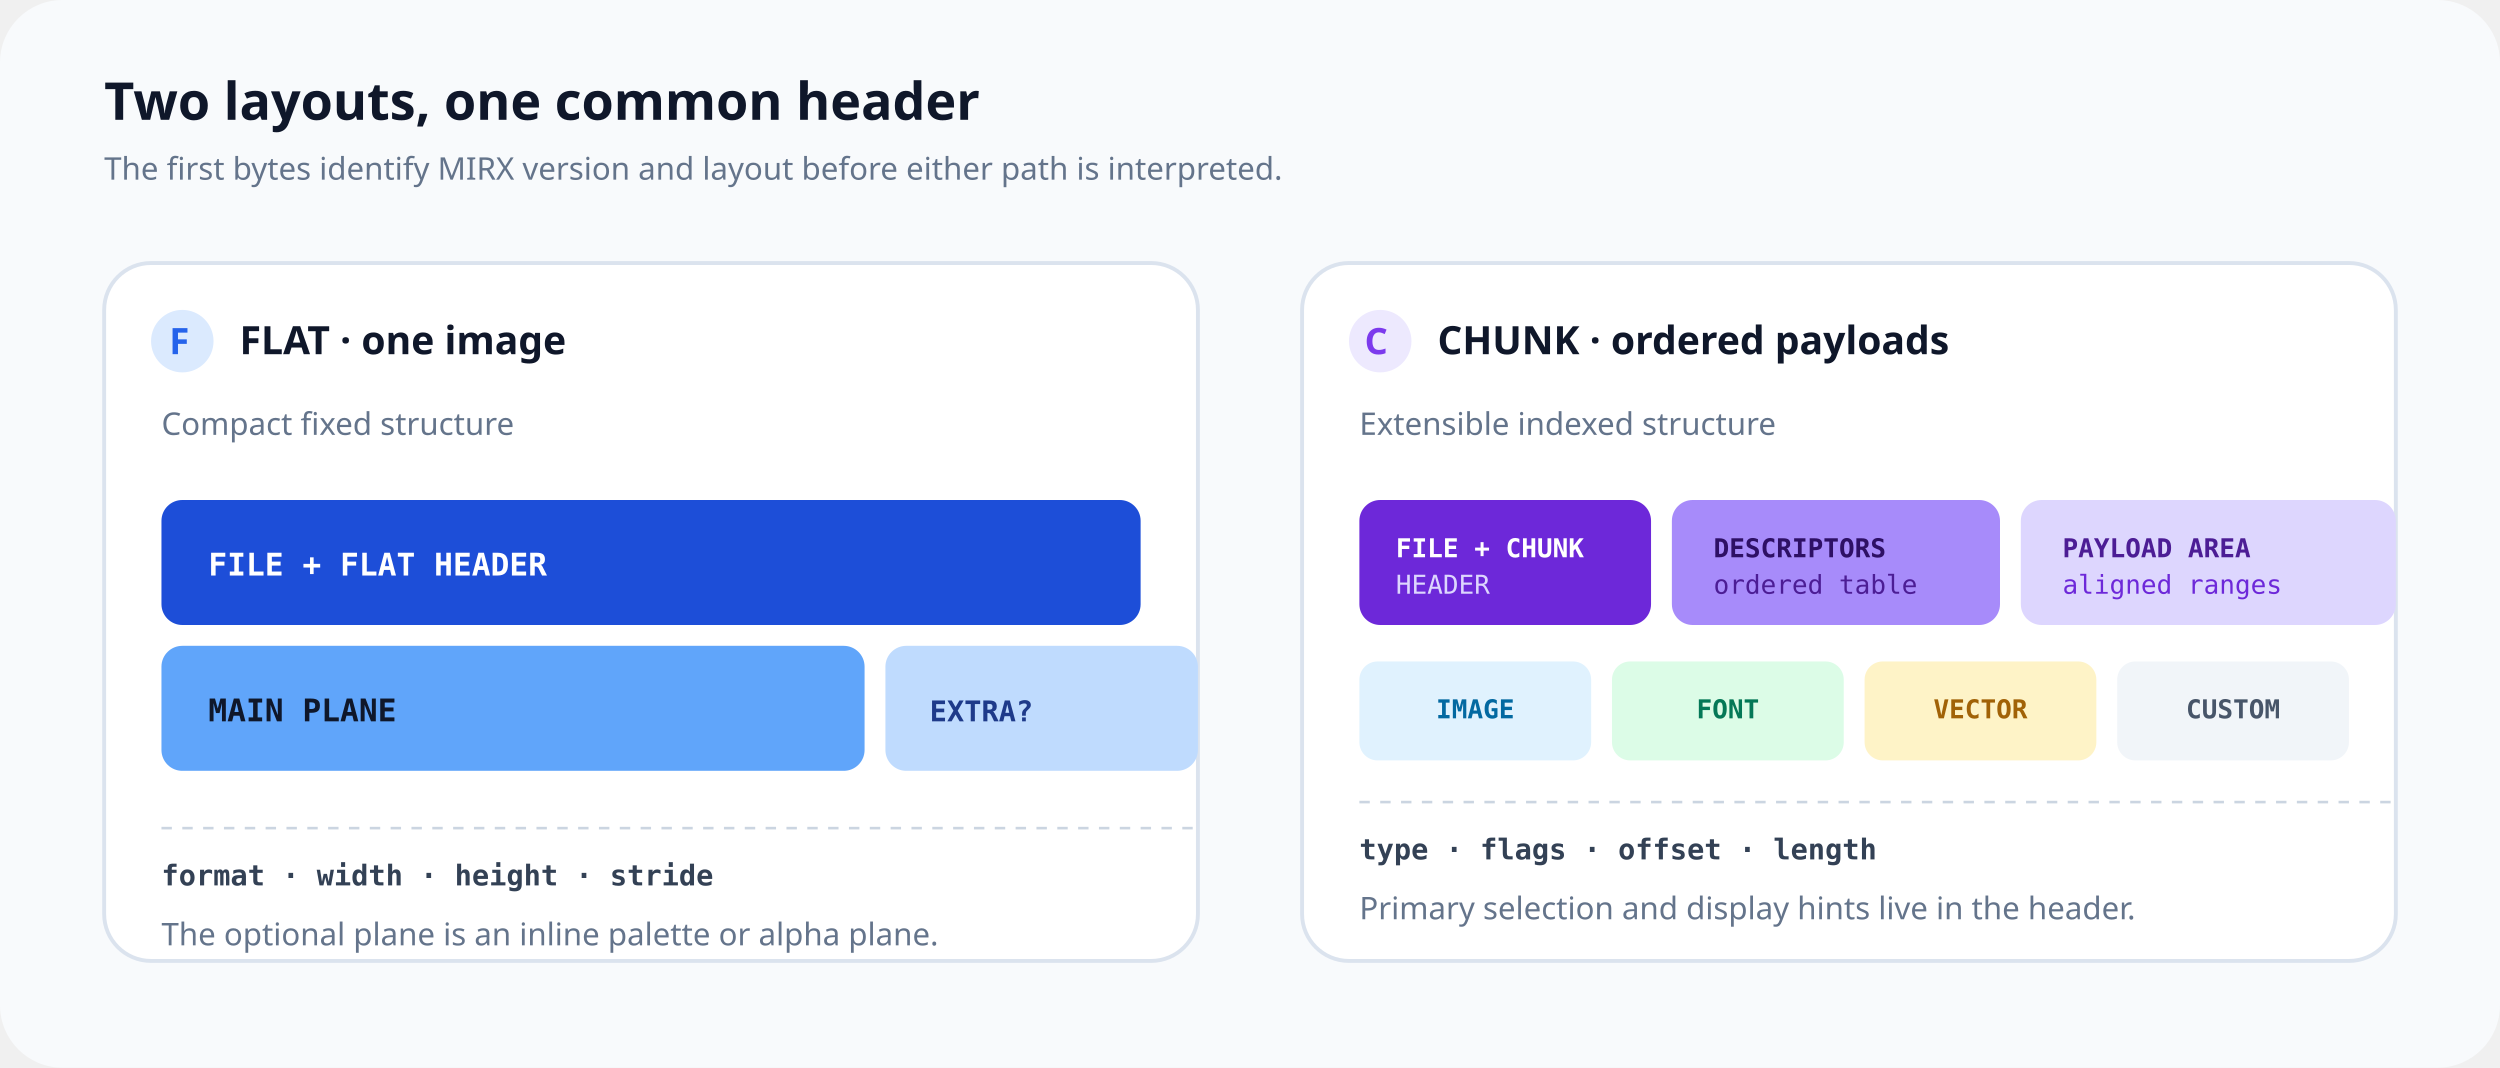
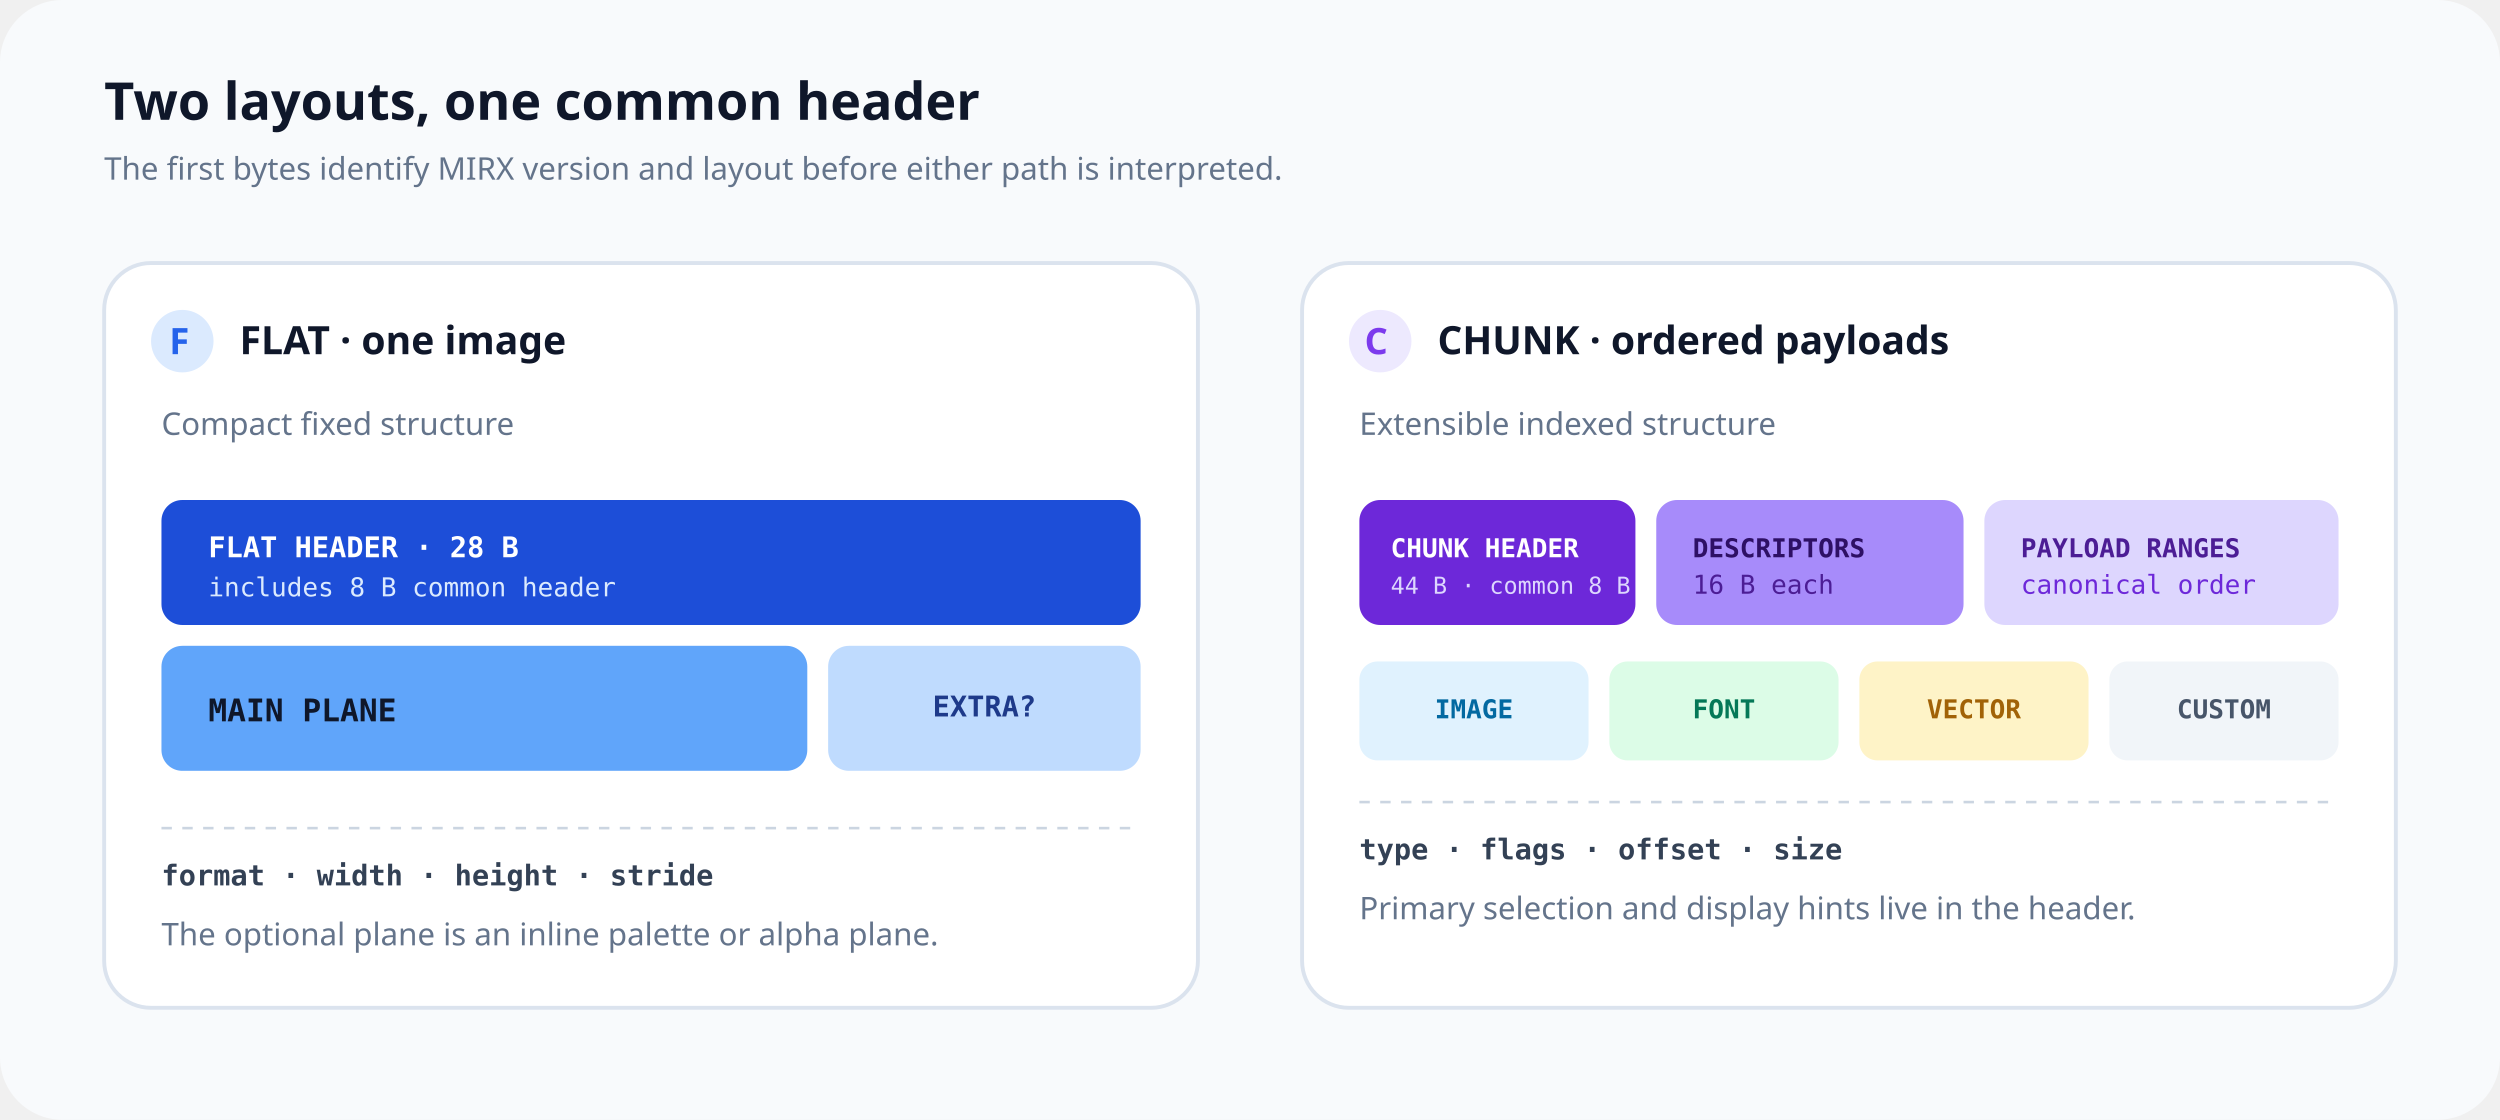
- <svg xmlns="http://www.w3.org/2000/svg" width="960" height="410" viewBox="0 0 960 410" role="img" aria-labelledby="title desc">
+ <svg xmlns="http://www.w3.org/2000/svg" width="960" height="430" viewBox="0 0 960 430" role="img" aria-labelledby="title desc">
  <defs>
    <style>
      .bg{fill:#f8fafc}.panel{fill:#fff;stroke:#dbe3ee;stroke-width:1.5}.title{fill:#0f172a;font:700 20px system-ui,sans-serif}.head{fill:#0f172a;font:700 15px system-ui,sans-serif}.body{fill:#64748b;font:12px system-ui,sans-serif}.mono{fill:#334155;font:600 11px ui-monospace,monospace}.guide{stroke:#cbd5e1;stroke-width:1;stroke-dasharray:4 4}.bracket{fill:none;stroke:#64748b;stroke-width:1.5}
      @media(prefers-color-scheme:dark){.bg{fill:#0b1120}.panel{fill:#111827;stroke:#334155}.title,.head{fill:#f8fafc}.body{fill:#94a3b8}.mono{fill:#cbd5e1}.guide{stroke:#475569}.bracket{stroke:#64748b}}
    </style>
  </defs>
-   <rect class="bg" width="960" height="410" rx="24" />
+   <rect class="bg" width="960" height="430" rx="24" />
  <text class="title" x="40" y="46">Two layouts, one common header</text>
  <text class="body" x="40" y="69">The first bytes identify MIRX version and layout before either path is interpreted.</text>
  <g transform="translate(40 101)">
-     <rect class="panel" width="420" height="268" rx="18" />
+     <rect class="panel" width="420" height="286" rx="18" data-audit-boundary="flat-panel" />
    <circle cx="30" cy="30" r="12" fill="#dbeafe" />
    <text x="25" y="35" fill="#2563eb" font-family="system-ui,sans-serif" font-size="14" font-weight="800">F</text>
    <text class="head" x="52" y="35">FLAT · one image</text>
    <text class="body" x="22" y="66">Compact fixed structure</text>
-     <g transform="translate(22 91)">
-       <rect width="376" height="48" rx="8" fill="#1d4ed8" />
-       <text x="18" y="29" fill="#fff" font-family="ui-monospace,monospace" font-size="12" font-weight="700">FILE + FLAT HEADER</text>
-       <rect y="56" width="270" height="48" rx="8" fill="#60a5fa" />
-       <text x="18" y="85" fill="#0f172a" font-family="ui-monospace,monospace" font-size="12" font-weight="700">MAIN PLANE</text>
-       <rect x="278" y="56" width="120" height="48" rx="8" fill="#bfdbfe" />
-       <text x="295" y="85" fill="#1e3a8a" font-family="ui-monospace,monospace" font-size="11" font-weight="700">EXTRA?</text>
-       <path class="guide" d="M0 126H398" />
+     <g transform="translate(22 91)" data-audit-contained-by="flat-panel" data-audit-min-inset="0 20 18 20">
+       <g data-audit-align="flat-byte-rows">
+         <rect width="376" height="48" rx="8" fill="#1d4ed8" />
+         <text x="18" y="22" fill="#fff" font-family="ui-monospace,monospace" font-size="11" font-weight="700">FLAT HEADER · 28 B</text>
+         <text x="18" y="37" fill="#dbeafe" font-family="ui-monospace,monospace" font-size="10">includes 8 B common header</text>
+       </g>
+       <g data-audit-align="flat-byte-rows">
+         <rect y="56" width="248" height="48" rx="8" fill="#60a5fa" />
+         <text x="18" y="85" fill="#0f172a" font-family="ui-monospace,monospace" font-size="12" font-weight="700">MAIN PLANE</text>
+         <rect x="256" y="56" width="120" height="48" rx="8" fill="#bfdbfe" />
+         <text x="316" y="80" fill="#1e3a8a" font-family="ui-monospace,monospace" font-size="11" font-weight="700" text-anchor="middle" dominant-baseline="middle">EXTRA?</text>
+       </g>
+       <path class="guide" d="M0 126H376" />
      <text class="mono" x="0" y="148">format · width · height · stride</text>
      <text class="body" x="0" y="171">The optional plane is an inline palette or alpha plane.</text>
    </g>
  </g>
  <g transform="translate(500 101)">
-     <rect class="panel" width="420" height="268" rx="18" />
+     <rect class="panel" width="420" height="286" rx="18" data-audit-boundary="chunk-panel" />
    <circle cx="30" cy="30" r="12" fill="#ede9fe" />
    <text x="24" y="35" fill="#7c3aed" font-family="system-ui,sans-serif" font-size="14" font-weight="800">C</text>
    <text class="head" x="52" y="35">CHUNK · ordered payloads</text>
    <text class="body" x="22" y="66">Extensible indexed structure</text>
-     <g transform="translate(22 91)">
-       <rect width="112" height="48" rx="8" fill="#6d28d9" />
-       <text x="14" y="22" fill="#fff" font-family="ui-monospace,monospace" font-size="10" font-weight="700">FILE + CHUNK</text>
-       <text x="14" y="36" fill="#ddd6fe" font-family="ui-monospace,monospace" font-size="10">HEADER</text>
-       <rect x="120" width="126" height="48" rx="8" fill="#a78bfa" />
-       <text x="136" y="22" fill="#2e1065" font-family="ui-monospace,monospace" font-size="10" font-weight="700">DESCRIPTORS</text>
-       <text x="136" y="36" fill="#4c1d95" font-family="ui-monospace,monospace" font-size="10">ordered table</text>
-       <rect x="254" width="144" height="48" rx="8" fill="#ddd6fe" />
-       <text x="270" y="22" fill="#4c1d95" font-family="ui-monospace,monospace" font-size="10" font-weight="700">PAYLOAD AREA</text>
-       <text x="270" y="36" fill="#6d28d9" font-family="ui-monospace,monospace" font-size="10">aligned ranges</text>
-       <g transform="translate(0 62)">
-         <rect width="89" height="38" rx="7" fill="#e0f2fe" />
-         <text x="44.5" y="19" fill="#0369a1" font-family="ui-monospace,monospace" font-size="10" font-weight="700" text-anchor="middle" dominant-baseline="middle">IMAGE</text>
-         <rect x="97" width="89" height="38" rx="7" fill="#dcfce7" />
-         <text x="141.5" y="19" fill="#047857" font-family="ui-monospace,monospace" font-size="10" font-weight="700" text-anchor="middle" dominant-baseline="middle">FONT</text>
-         <rect x="194" width="89" height="38" rx="7" fill="#fef3c7" />
-         <text x="238.5" y="19" fill="#a16207" font-family="ui-monospace,monospace" font-size="10" font-weight="700" text-anchor="middle" dominant-baseline="middle">VECTOR</text>
-         <rect x="291" width="89" height="38" rx="7" fill="#f1f5f9" />
-         <text x="335.5" y="19" fill="#475569" font-family="ui-monospace,monospace" font-size="10" font-weight="700" text-anchor="middle" dominant-baseline="middle">CUSTOM</text>
+     <g transform="translate(22 91)" data-audit-contained-by="chunk-panel" data-audit-min-inset="0 20 18 20">
+       <g data-audit-align="chunk-byte-rows">
+         <rect width="106" height="48" rx="8" fill="#6d28d9" />
+         <text x="12" y="22" fill="#fff" font-family="ui-monospace,monospace" font-size="10" font-weight="700">CHUNK HEADER</text>
+         <text x="12" y="36" fill="#ddd6fe" font-family="ui-monospace,monospace" font-size="9">44 B · common 8 B</text>
+         <rect x="114" width="118" height="48" rx="8" fill="#a78bfa" />
+         <text x="128" y="22" fill="#2e1065" font-family="ui-monospace,monospace" font-size="10" font-weight="700">DESCRIPTORS</text>
+         <text x="128" y="36" fill="#4c1d95" font-family="ui-monospace,monospace" font-size="10">16 B each</text>
+         <rect x="240" width="136" height="48" rx="8" fill="#ddd6fe" />
+         <text x="254" y="22" fill="#4c1d95" font-family="ui-monospace,monospace" font-size="10" font-weight="700">PAYLOAD RANGES</text>
+         <text x="254" y="36" fill="#6d28d9" font-family="ui-monospace,monospace" font-size="10">canonical order</text>
      </g>
-       <path class="guide" d="M0 116H398" />
-       <text class="mono" x="0" y="138">type · flags · offset · length</text>
+       <g transform="translate(0 62)" data-audit-align="chunk-byte-rows">
+         <rect width="88" height="38" rx="7" fill="#e0f2fe" />
+         <text x="44" y="19" fill="#0369a1" font-family="ui-monospace,monospace" font-size="10" font-weight="700" text-anchor="middle" dominant-baseline="middle">IMAGE</text>
+         <rect x="96" width="88" height="38" rx="7" fill="#dcfce7" />
+         <text x="140" y="19" fill="#047857" font-family="ui-monospace,monospace" font-size="10" font-weight="700" text-anchor="middle" dominant-baseline="middle">FONT</text>
+         <rect x="192" width="88" height="38" rx="7" fill="#fef3c7" />
+         <text x="236" y="19" fill="#a16207" font-family="ui-monospace,monospace" font-size="10" font-weight="700" text-anchor="middle" dominant-baseline="middle">VECTOR</text>
+         <rect x="288" width="88" height="38" rx="7" fill="#f1f5f9" />
+         <text x="332" y="19" fill="#475569" font-family="ui-monospace,monospace" font-size="10" font-weight="700" text-anchor="middle" dominant-baseline="middle">CUSTOM</text>
+       </g>
+       <path class="guide" d="M0 116H376" />
+       <text class="mono" x="0" y="138">type · flags · offset · size</text>
      <text class="body" x="0" y="161">Primary selection and display hints live in the header.</text>
    </g>
  </g>
</svg>
